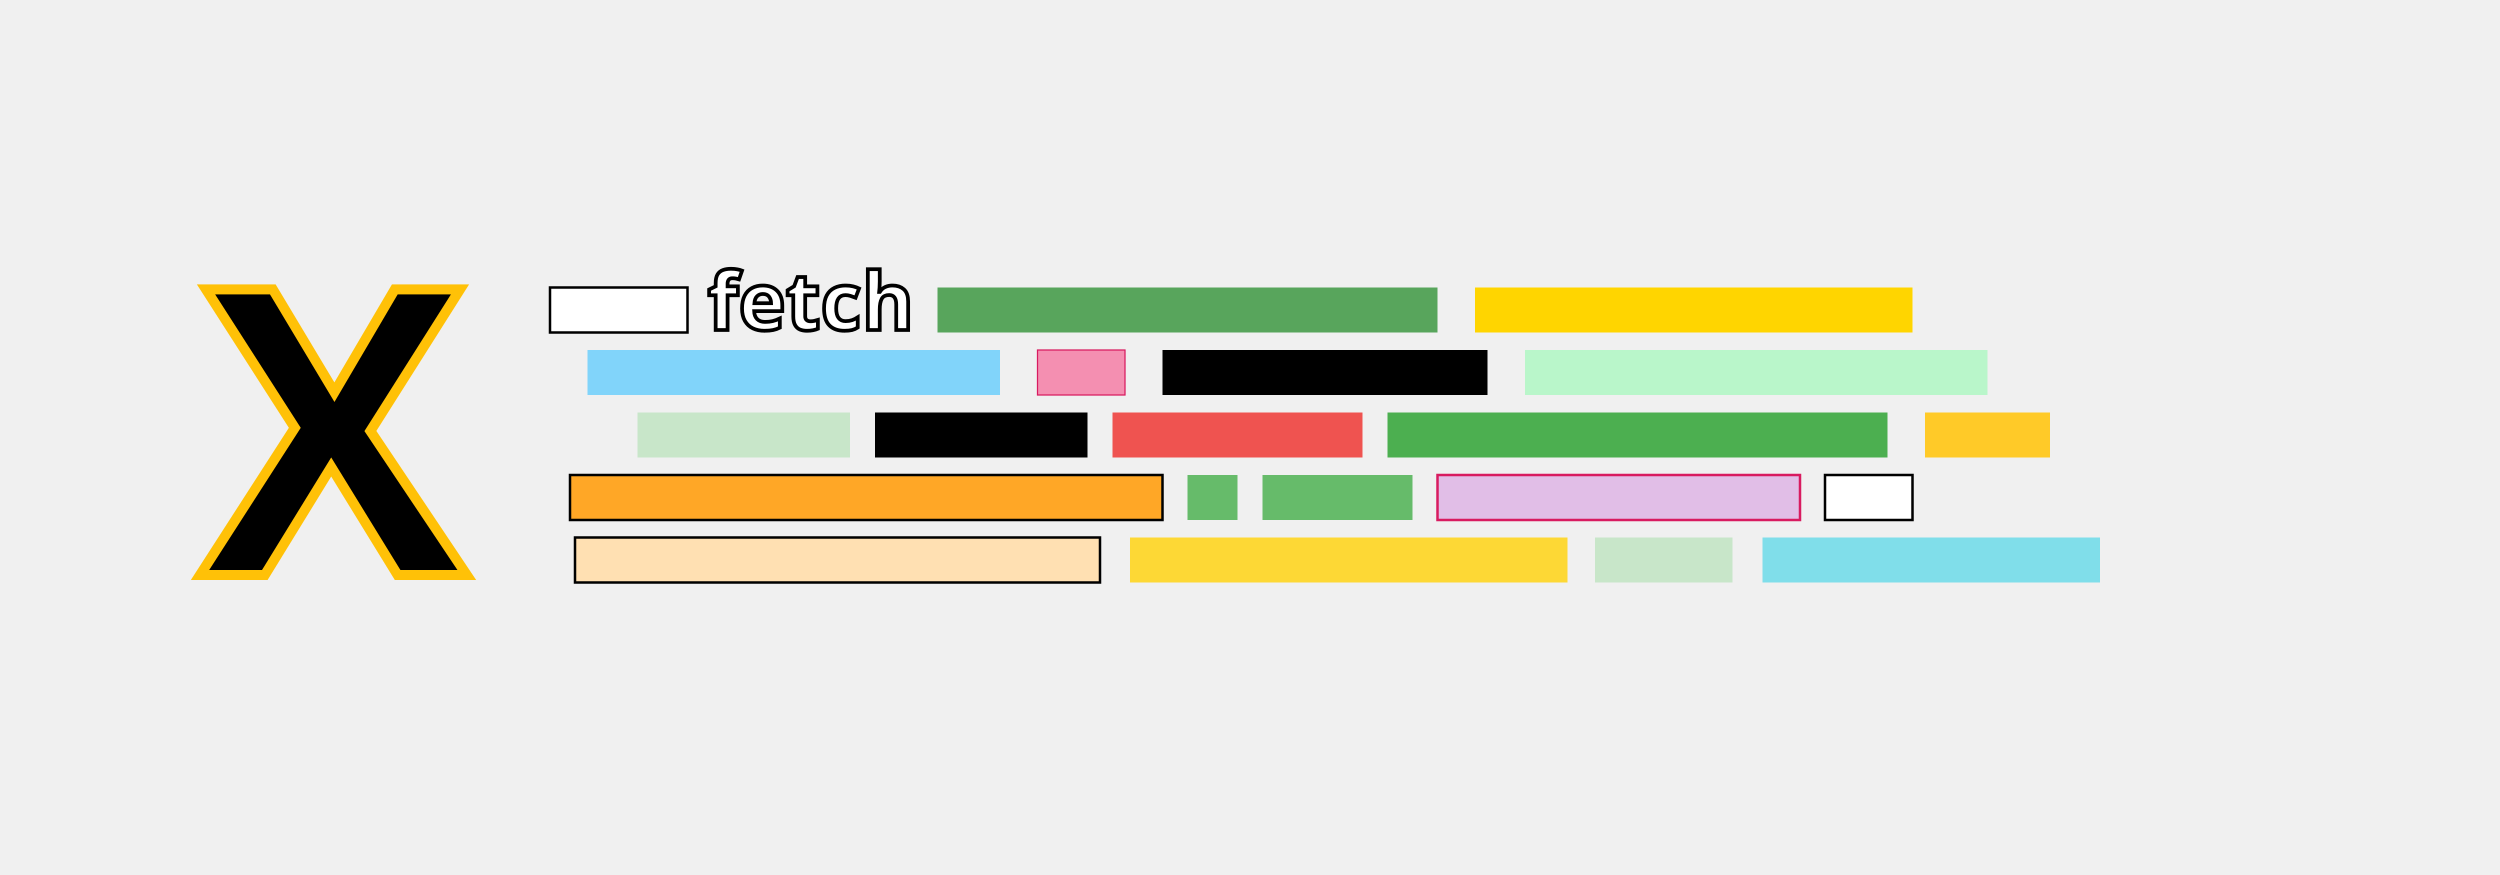
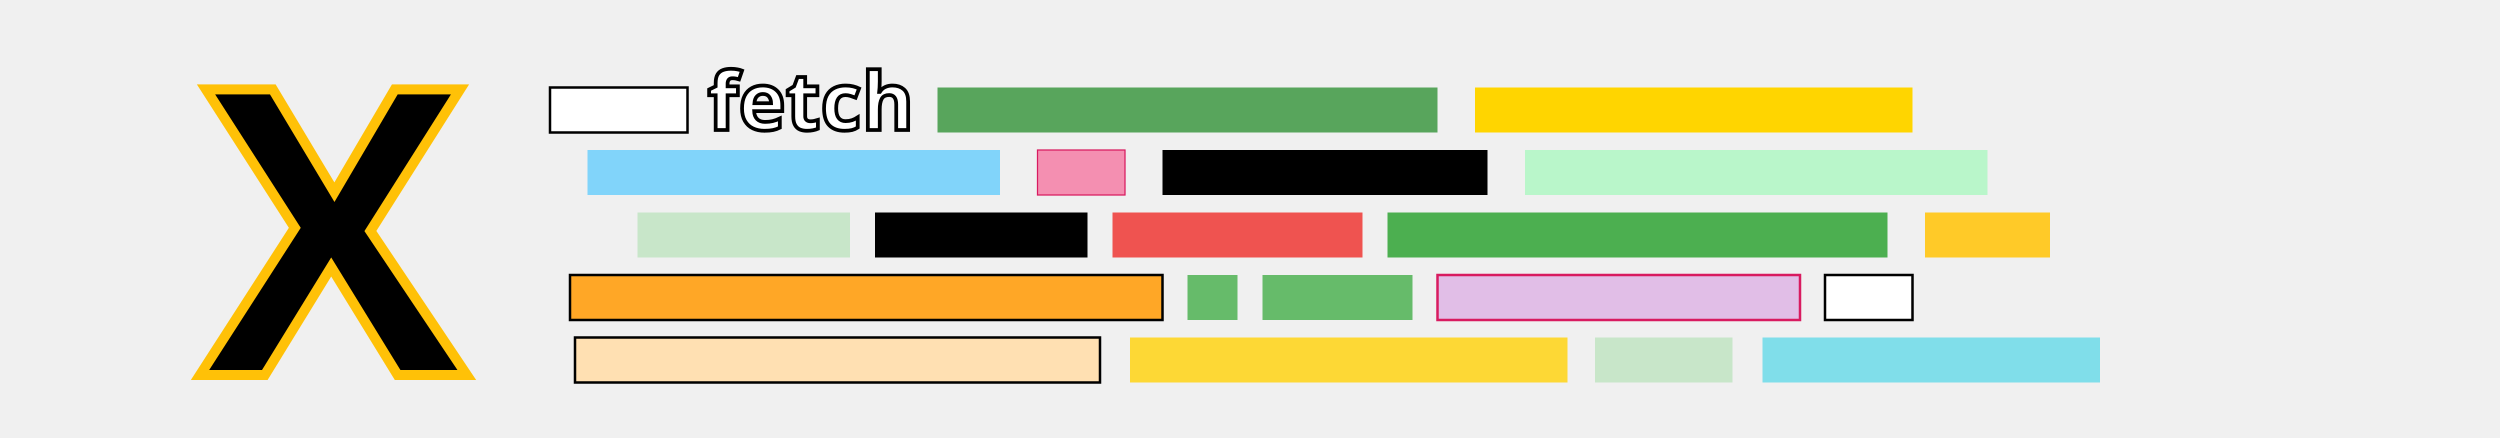
- <svg xmlns="http://www.w3.org/2000/svg" viewBox="0 0 1000 350" width="100%" height="100%">
+ <svg xmlns="http://www.w3.org/2000/svg" viewBox="0 80 1000 175" width="100%" height="100%">
  <text x="80" y="230" font-family="sans-serif" font-size="160" font-weight="bold" fill="black" stroke="#FFC107" stroke-width="4">X</text>
  <rect x="220" y="115" width="55" height="18" fill="white" stroke="black" stroke-width="1" />
  <text x="283" y="132" font-family="sans-serif" font-size="32" font-weight="bold" fill="white" stroke="black" stroke-width="1.5">fetch</text>
  <rect x="375" y="115" width="200" height="18" fill="#58A55C" />
  <rect x="590" y="115" width="175" height="18" fill="#FFD500" />
  <rect x="235" y="140" width="165" height="18" fill="#81D4FA" />
  <rect x="415" y="140" width="35" height="18" fill="#F48FB1" stroke="#D81B60" stroke-width="0.5" />
  <rect x="465" y="140" width="130" height="18" fill="black" />
  <rect x="610" y="140" width="185" height="18" fill="#B9F6CA" />
  <rect x="255" y="165" width="85" height="18" fill="#C8E6C9" />
  <rect x="350" y="165" width="85" height="18" fill="black" />
  <rect x="445" y="165" width="100" height="18" fill="#EF5350" />
  <rect x="555" y="165" width="200" height="18" fill="#4CAF50" />
  <rect x="770" y="165" width="50" height="18" fill="#FFCA28" />
  <rect x="228" y="190" width="237" height="18" fill="#FFA726" stroke="black" stroke-width="1" />
  <rect x="475" y="190" width="20" height="18" fill="#66BB6A" />
  <rect x="505" y="190" width="60" height="18" fill="#66BB6A" />
  <rect x="575" y="190" width="145" height="18" fill="#E1BEE7" stroke="#D81B60" stroke-width="1" />
  <rect x="730" y="190" width="35" height="18" fill="white" stroke="black" stroke-width="1" />
  <rect x="230" y="215" width="210" height="18" fill="#FFE0B2" stroke="black" stroke-width="1" />
  <rect x="452" y="215" width="175" height="18" fill="#FDD835" />
  <rect x="638" y="215" width="55" height="18" fill="#C8E6C9" />
  <rect x="705" y="215" width="135" height="18" fill="#80DEEA" />
</svg>
